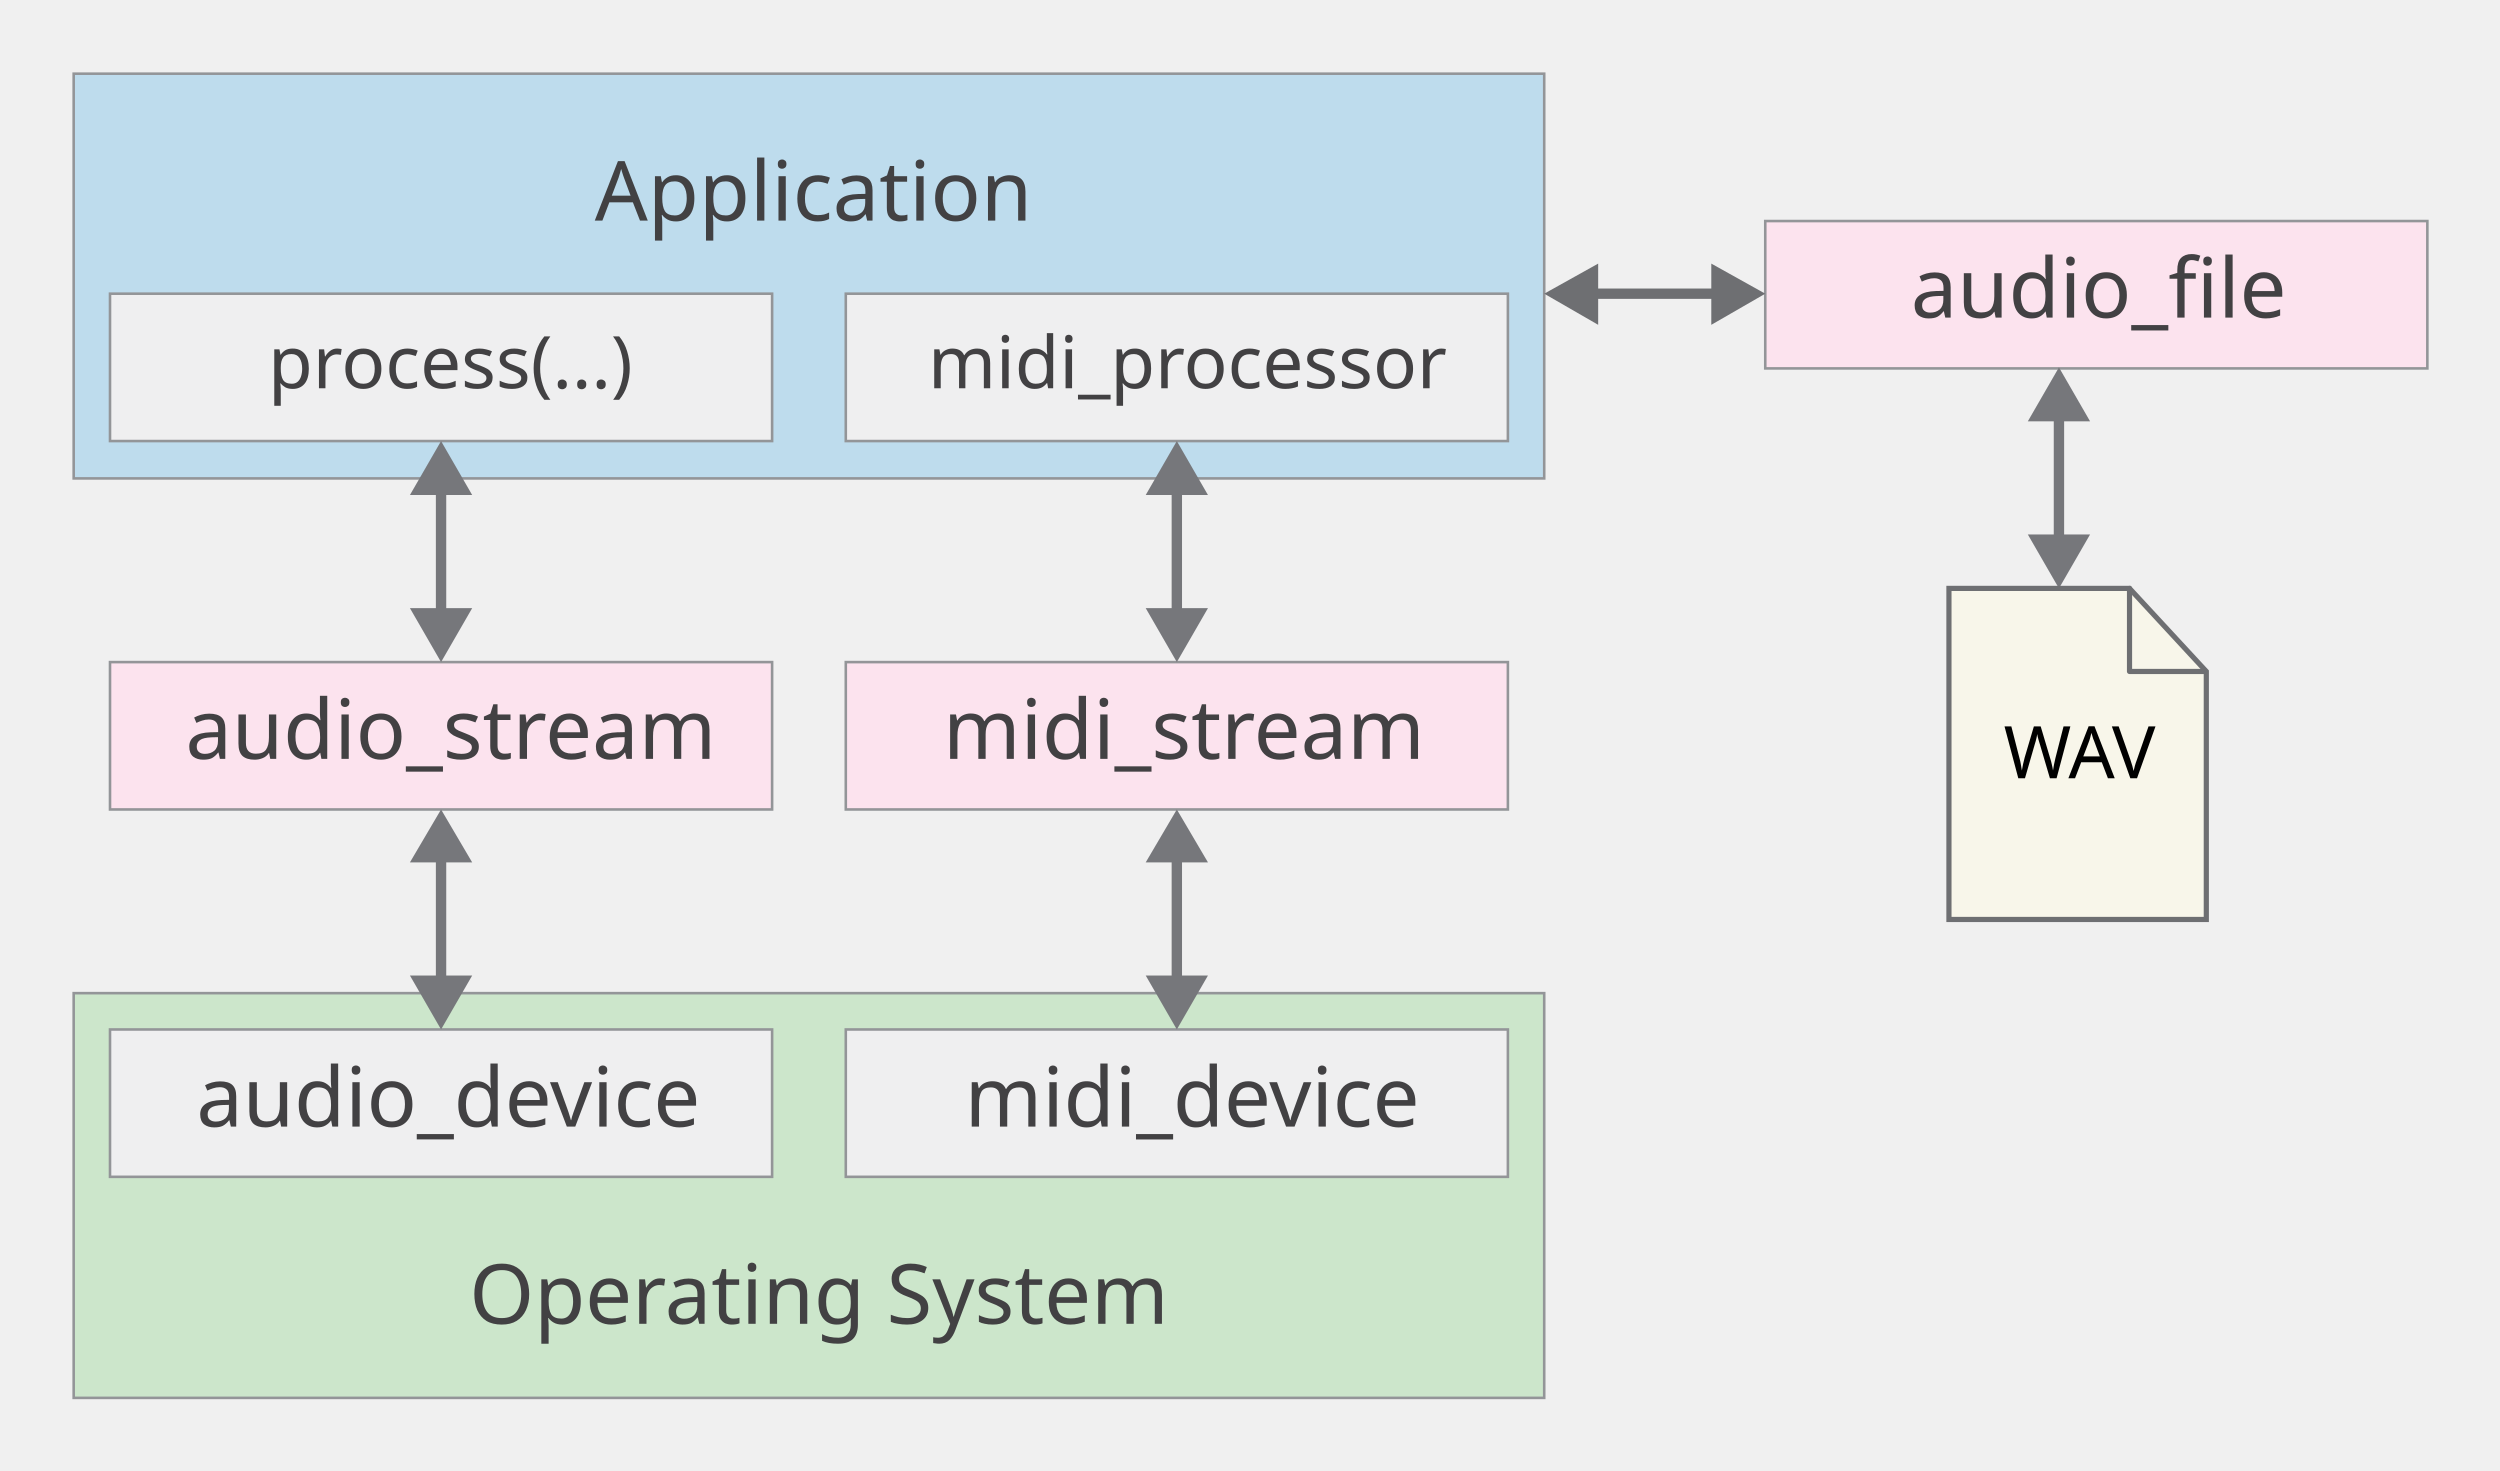
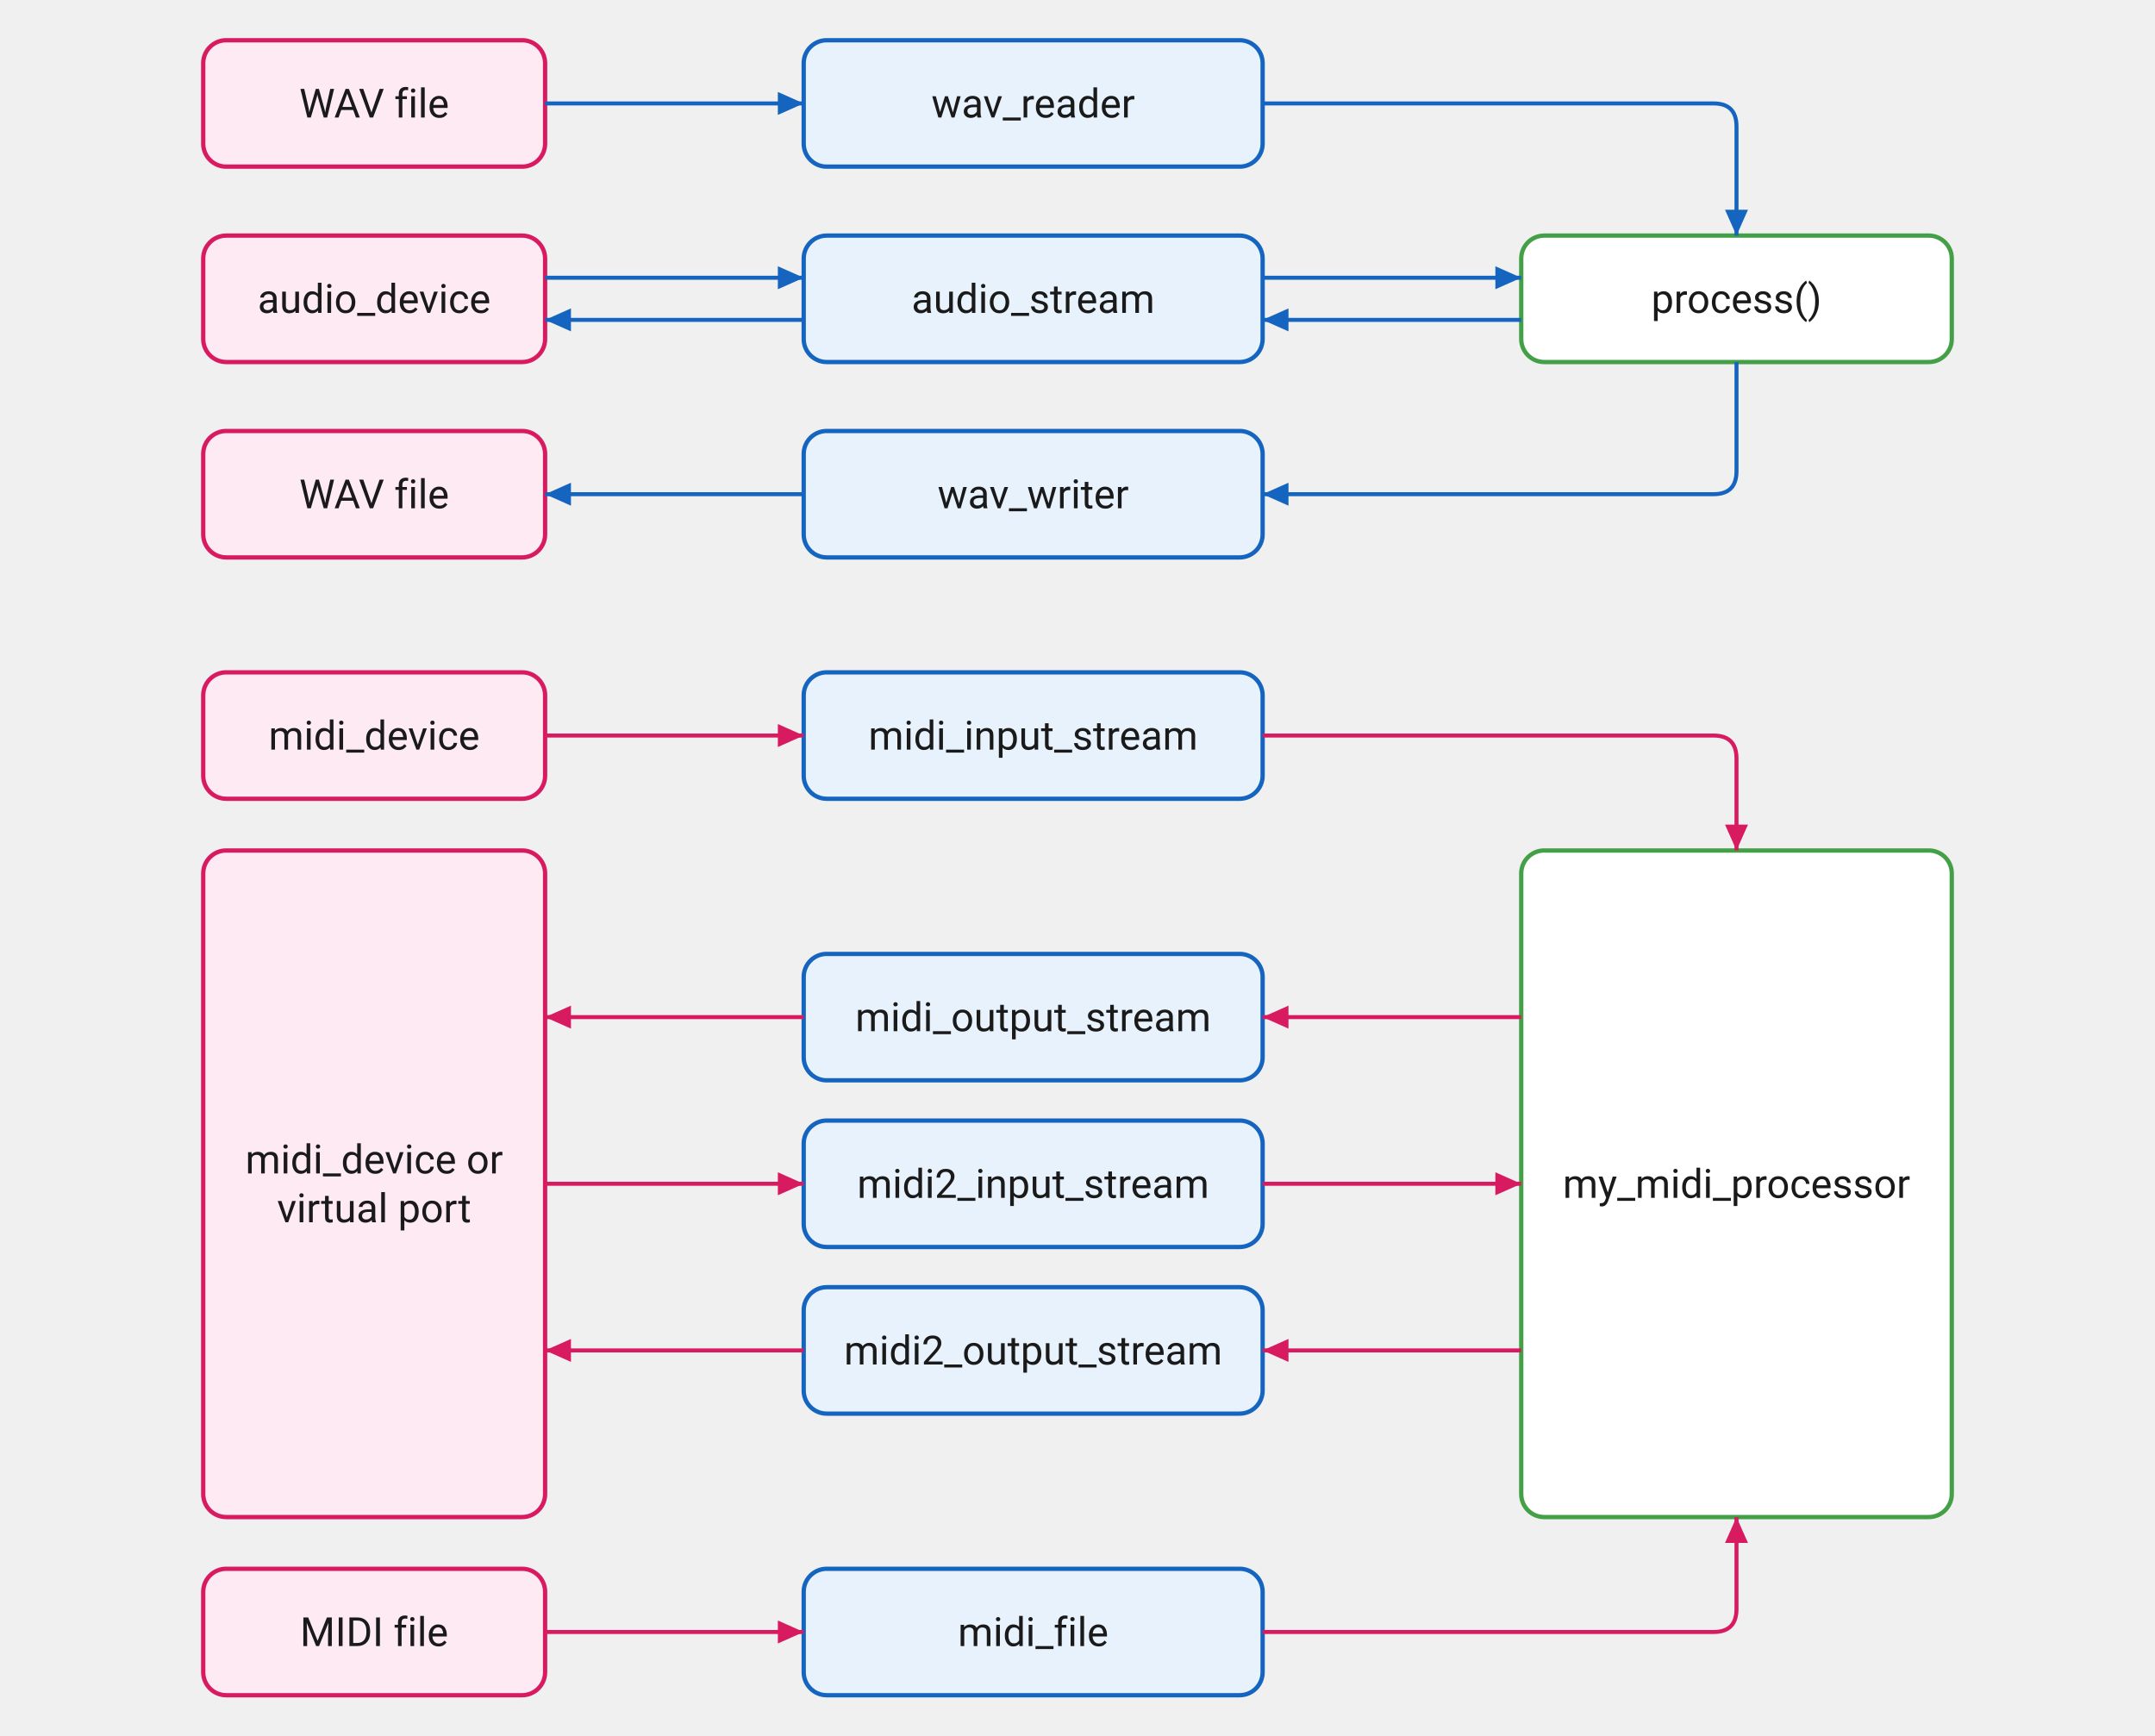
- <svg xmlns="http://www.w3.org/2000/svg" version="1.1" id="Layer_1" x="0px" y="0px" viewBox="0 0 240.9 141.7" style="enable-background:new 0 0 240.9 141.7;" xml:space="preserve">
-   <style type="text/css">
- 	.st0{fill:#BEDCED;stroke:#939598;stroke-width:0.25;stroke-miterlimit:10;}
- 	.st1{fill:#CCE6CB;stroke:#939598;stroke-width:0.25;stroke-miterlimit:10;}
- 	.st2{fill:#424143;}
- 	.st3{font-family:'AmazonEmber-Regular';}
- 	.st4{font-size:8px;}
- 	.st5{fill:#FCE3EE;stroke:#939598;stroke-width:0.25;stroke-miterlimit:10;}
- 	.st6{fill:#EFEFF0;stroke:#939598;stroke-width:0.25;stroke-miterlimit:10;}
- 	.st7{font-size:7px;}
- 	.st8{fill:none;stroke:#76777B;stroke-linecap:round;stroke-miterlimit:10;}
- 	.st9{fill:#76777B;}
- 	.st10{fill:none;stroke:#6E6F72;stroke-linecap:round;stroke-miterlimit:10;}
- 	.st11{fill:#6E6F72;}
- 	.st12{fill:#F8F6EA;stroke:#6E6F72;stroke-width:0.5;stroke-linecap:round;stroke-miterlimit:10;}
- 	.st13{fill:none;stroke:#6E6F72;stroke-width:0.5;stroke-linecap:round;stroke-miterlimit:10;}
- 	.st14{font-family:'MyriadPro-Regular';}
- </style>
-   <rect x="7.1" y="7.1" class="st0" width="141.7" height="39" />
-   <rect x="7.1" y="95.7" class="st1" width="141.7" height="39" />
-   <text transform="matrix(1 0 0 1 57.311 21.26)" class="st2 st3 st4">Application</text>
-   <text transform="matrix(1 0 0 1 45.2254 127.5589)" class="st2 st3 st4">Operating System</text>
-   <rect x="10.6" y="63.8" class="st5" width="63.8" height="14.2" />
-   <rect x="10.6" y="99.2" class="st6" width="63.8" height="14.2" />
-   <rect x="10.6" y="28.3" class="st6" width="63.8" height="14.2" />
-   <text transform="matrix(1 0 0 1 17.8642 73.1264)" class="st2 st3 st4">audio_stream</text>
-   <text transform="matrix(1 0 0 1 18.9165 108.5595)" class="st2 st3 st4">audio_device</text>
-   <rect x="81.5" y="99.2" class="st6" width="63.8" height="14.2" />
-   <text transform="matrix(1 0 0 1 90.87 108.5625)" class="st2 st3 st4"> midi_device</text>
-   <text transform="matrix(1 0 0 1 25.8357 37.4143)" class="st2 st3 st7">process(...)</text>
-   <rect x="81.5" y="28.3" class="st6" width="63.8" height="14.2" />
-   <text transform="matrix(1 0 0 1 89.4289 37.4143)" class="st2 st3 st7">midi_processor</text>
-   <rect x="81.5" y="63.8" class="st5" width="63.8" height="14.2" />
-   <text transform="matrix(1 0 0 1 90.8662 73.1264)" class="st2 st3 st4">midi_stream</text>
-   <rect x="170.1" y="21.3" class="st5" width="63.8" height="14.2" />
-   <text transform="matrix(1 0 0 1 184.1208 30.6067)" class="st2 st3 st4">audio_file</text>
-   <g>
-     <g>
-       <line class="st8" x1="113.4" y1="59.5" x2="113.4" y2="46.8" />
-       <g>
-         <polygon class="st9" points="116.4,58.6 113.4,63.8 110.4,58.6    " />
-       </g>
-       <g>
-         <polygon class="st9" points="116.4,47.7 113.4,42.5 110.4,47.7    " />
-       </g>
-     </g>
-   </g>
-   <g>
-     <g>
-       <line class="st10" x1="165.8" y1="28.3" x2="153.1" y2="28.3" />
-       <g>
-         <polygon class="st11" points="164.9,25.4 170.1,28.3 164.9,31.3    " />
-       </g>
-       <g>
-         <polygon class="st11" points="154,25.4 148.8,28.3 154,31.3    " />
-       </g>
-     </g>
-   </g>
-   <g>
-     <g>
-       <line class="st8" x1="198.4" y1="52.4" x2="198.4" y2="39.7" />
-       <g>
-         <polygon class="st9" points="201.4,51.5 198.4,56.7 195.4,51.5    " />
-       </g>
-       <g>
-         <polygon class="st9" points="201.4,40.6 198.4,35.4 195.4,40.6    " />
-       </g>
-     </g>
-   </g>
-   <g>
-     <g>
-       <line class="st8" x1="42.5" y1="59.5" x2="42.5" y2="46.8" />
-       <g>
-         <polygon class="st9" points="45.5,58.6 42.5,63.8 39.5,58.6    " />
-       </g>
-       <g>
-         <polygon class="st9" points="45.5,47.7 42.5,42.5 39.5,47.7    " />
-       </g>
-     </g>
-   </g>
-   <g>
-     <g>
-       <line class="st8" x1="113.4" y1="94.9" x2="113.4" y2="82.3" />
-       <g>
-         <polygon class="st9" points="116.4,94 113.4,99.2 110.4,94    " />
-       </g>
-       <g>
-         <polygon class="st9" points="116.4,83.1 113.4,78 110.4,83.1    " />
-       </g>
-     </g>
-   </g>
-   <g>
-     <g>
-       <line class="st8" x1="42.5" y1="94.9" x2="42.5" y2="82.3" />
-       <g>
-         <polygon class="st9" points="45.5,94 42.5,99.2 39.5,94    " />
-       </g>
-       <g>
-         <polygon class="st9" points="45.5,83.1 42.5,78 39.5,83.1    " />
-       </g>
-     </g>
-   </g>
-   <g>
-     <polygon class="st12" points="187.8,56.7 205.2,56.7 212.6,64.7 212.6,88.6 187.8,88.6  " />
-     <path class="st13" d="M205.2,64.7h7.4H205.2z" />
-     <line class="st13" x1="205.2" y1="56.7" x2="205.2" y2="64.7" />
-   </g>
-   <text transform="matrix(1 0 0 1 193.0779 74.9965)" class="st14 st7">WAV</text>
+ <svg xmlns="http://www.w3.org/2000/svg" width="750" height="604" viewBox="0 0 750 604" font-family="-apple-system, BlinkMacSystemFont, &quot;Segoe UI&quot;, Roboto, Helvetica, Arial, sans-serif, &quot;Apple Color Emoji&quot;, &quot;Segoe UI Emoji&quot;, &quot;Segoe UI Symbol&quot;" font-size="14">
+   <rect x="279.711" y="14" width="159.719" height="44" rx="8" fill="#e8f2fd" stroke="#1565c0" stroke-width="1.5" />
+   <text x="359.57" y="40.9" text-anchor="middle" fill="#1a1a1a">wav_reader</text>
+   <rect x="70.727" y="14" width="118.984" height="44" rx="8" fill="#fdeaf2" stroke="#d81b60" stroke-width="1.5" />
+   <text x="130.219" y="40.9" text-anchor="middle" fill="#1a1a1a">WAV file</text>
+   <rect x="279.711" y="82" width="159.719" height="44" rx="8" fill="#e8f2fd" stroke="#1565c0" stroke-width="1.5" />
+   <text x="359.57" y="108.9" text-anchor="middle" fill="#1a1a1a">audio_stream</text>
+   <rect x="70.727" y="82" width="118.984" height="44" rx="8" fill="#fdeaf2" stroke="#d81b60" stroke-width="1.5" />
+   <text x="130.219" y="108.9" text-anchor="middle" fill="#1a1a1a">audio_device</text>
+   <rect x="279.711" y="150" width="159.719" height="44" rx="8" fill="#e8f2fd" stroke="#1565c0" stroke-width="1.5" />
+   <text x="359.57" y="176.9" text-anchor="middle" fill="#1a1a1a">wav_writer</text>
+   <rect x="70.727" y="150" width="118.984" height="44" rx="8" fill="#fdeaf2" stroke="#d81b60" stroke-width="1.5" />
+   <text x="130.219" y="176.9" text-anchor="middle" fill="#1a1a1a">WAV file</text>
+   <rect x="529.43" y="82" width="149.844" height="44" rx="8" fill="#ffffff" stroke="#43a047" stroke-width="1.5" />
+   <text x="604.352" y="108.9" text-anchor="middle" fill="#1a1a1a">process()</text>
+   <rect x="279.711" y="234" width="159.719" height="44" rx="8" fill="#e8f2fd" stroke="#1565c0" stroke-width="1.5" />
+   <text x="359.57" y="260.9" text-anchor="middle" fill="#1a1a1a">midi_input_stream</text>
+   <rect x="70.727" y="234" width="118.984" height="44" rx="8" fill="#fdeaf2" stroke="#d81b60" stroke-width="1.5" />
+   <text x="130.219" y="260.9" text-anchor="middle" fill="#1a1a1a">midi_device</text>
+   <rect x="529.43" y="296" width="149.844" height="232" rx="8" fill="#ffffff" stroke="#43a047" stroke-width="1.5" />
+   <text x="604.352" y="416.9" text-anchor="middle" fill="#1a1a1a">my_midi_processor</text>
+   <rect x="70.727" y="296" width="118.984" height="232" rx="8" fill="#fdeaf2" stroke="#d81b60" stroke-width="1.5" />
+   <text x="130.219" y="408.4" text-anchor="middle" fill="#1a1a1a">midi_device or</text>
+   <text x="130.219" y="425.4" text-anchor="middle" fill="#1a1a1a">virtual port</text>
+   <rect x="279.711" y="332" width="159.719" height="44" rx="8" fill="#e8f2fd" stroke="#1565c0" stroke-width="1.5" />
+   <text x="359.57" y="358.9" text-anchor="middle" fill="#1a1a1a">midi_output_stream</text>
+   <rect x="279.711" y="390" width="159.719" height="44" rx="8" fill="#e8f2fd" stroke="#1565c0" stroke-width="1.5" />
+   <text x="359.57" y="416.9" text-anchor="middle" fill="#1a1a1a">midi2_input_stream</text>
+   <rect x="279.711" y="448" width="159.719" height="44" rx="8" fill="#e8f2fd" stroke="#1565c0" stroke-width="1.5" />
+   <text x="359.57" y="474.9" text-anchor="middle" fill="#1a1a1a">midi2_output_stream</text>
+   <rect x="279.711" y="546" width="159.719" height="44" rx="8" fill="#e8f2fd" stroke="#1565c0" stroke-width="1.5" />
+   <text x="359.57" y="572.9" text-anchor="middle" fill="#1a1a1a">midi_file</text>
+   <rect x="70.727" y="546" width="118.984" height="44" rx="8" fill="#fdeaf2" stroke="#d81b60" stroke-width="1.5" />
+   <text x="130.219" y="572.9" text-anchor="middle" fill="#1a1a1a">MIDI file</text>
+   <line x1="189.711" y1="96.667" x2="279.711" y2="96.667" stroke="#1565c0" stroke-width="1.4" />
+   <line x1="279.711" y1="111.333" x2="189.711" y2="111.333" stroke="#1565c0" stroke-width="1.4" />
+   <line x1="439.43" y1="96.667" x2="529.43" y2="96.667" stroke="#1565c0" stroke-width="1.4" />
+   <line x1="529.43" y1="111.333" x2="439.43" y2="111.333" stroke="#1565c0" stroke-width="1.4" />
+   <line x1="189.711" y1="36" x2="279.711" y2="36" stroke="#1565c0" stroke-width="1.4" />
+   <path d="M 439.43 36 L 596.35 36 Q 604.35 36 604.35 44 L 604.35 82" fill="none" stroke="#1565c0" stroke-width="1.4" />
+   <path d="M 604.35 126 L 604.35 164 Q 604.35 172 596.35 172 L 439.43 172" fill="none" stroke="#1565c0" stroke-width="1.4" />
+   <line x1="279.711" y1="172" x2="189.711" y2="172" stroke="#1565c0" stroke-width="1.4" />
+   <line x1="189.711" y1="256" x2="279.711" y2="256" stroke="#d81b60" stroke-width="1.4" />
+   <path d="M 439.43 256 L 596.35 256 Q 604.35 256 604.35 264 L 604.35 296" fill="none" stroke="#d81b60" stroke-width="1.4" />
+   <line x1="279.711" y1="354" x2="189.711" y2="354" stroke="#d81b60" stroke-width="1.4" />
+   <line x1="529.43" y1="354" x2="439.43" y2="354" stroke="#d81b60" stroke-width="1.4" />
+   <line x1="189.711" y1="412" x2="279.711" y2="412" stroke="#d81b60" stroke-width="1.4" />
+   <line x1="439.43" y1="412" x2="529.43" y2="412" stroke="#d81b60" stroke-width="1.4" />
+   <line x1="279.711" y1="470" x2="189.711" y2="470" stroke="#d81b60" stroke-width="1.4" />
+   <line x1="529.43" y1="470" x2="439.43" y2="470" stroke="#d81b60" stroke-width="1.4" />
+   <line x1="189.711" y1="568" x2="279.711" y2="568" stroke="#d81b60" stroke-width="1.4" />
+   <path d="M 439.43 568 L 596.35 568 Q 604.35 568 604.35 560 L 604.35 528" fill="none" stroke="#d81b60" stroke-width="1.4" />
+   <polygon points="279.711,96.667 270.711,100.667 270.711,92.667" fill="#1565c0" />
+   <polygon points="189.711,111.333 198.711,107.333 198.711,115.333" fill="#1565c0" />
+   <polygon points="529.43,96.667 520.43,100.667 520.43,92.667" fill="#1565c0" />
+   <polygon points="439.43,111.333 448.43,107.333 448.43,115.333" fill="#1565c0" />
+   <polygon points="279.711,36 270.711,40 270.711,32" fill="#1565c0" />
+   <polygon points="604.352,82 600.352,73 608.352,73" fill="#1565c0" />
+   <polygon points="439.43,172 448.43,168 448.43,176" fill="#1565c0" />
+   <polygon points="189.711,172 198.711,168 198.711,176" fill="#1565c0" />
+   <polygon points="279.711,256 270.711,260 270.711,252" fill="#d81b60" />
+   <polygon points="604.352,296 600.352,287 608.352,287" fill="#d81b60" />
+   <polygon points="189.711,354 198.711,350 198.711,358" fill="#d81b60" />
+   <polygon points="439.43,354 448.43,350 448.43,358" fill="#d81b60" />
+   <polygon points="279.711,412 270.711,416 270.711,408" fill="#d81b60" />
+   <polygon points="529.43,412 520.43,416 520.43,408" fill="#d81b60" />
+   <polygon points="189.711,470 198.711,466 198.711,474" fill="#d81b60" />
+   <polygon points="439.43,470 448.43,466 448.43,474" fill="#d81b60" />
+   <polygon points="279.711,568 270.711,572 270.711,564" fill="#d81b60" />
+   <polygon points="604.352,528 608.352,537 600.352,537" fill="#d81b60" />
</svg>
